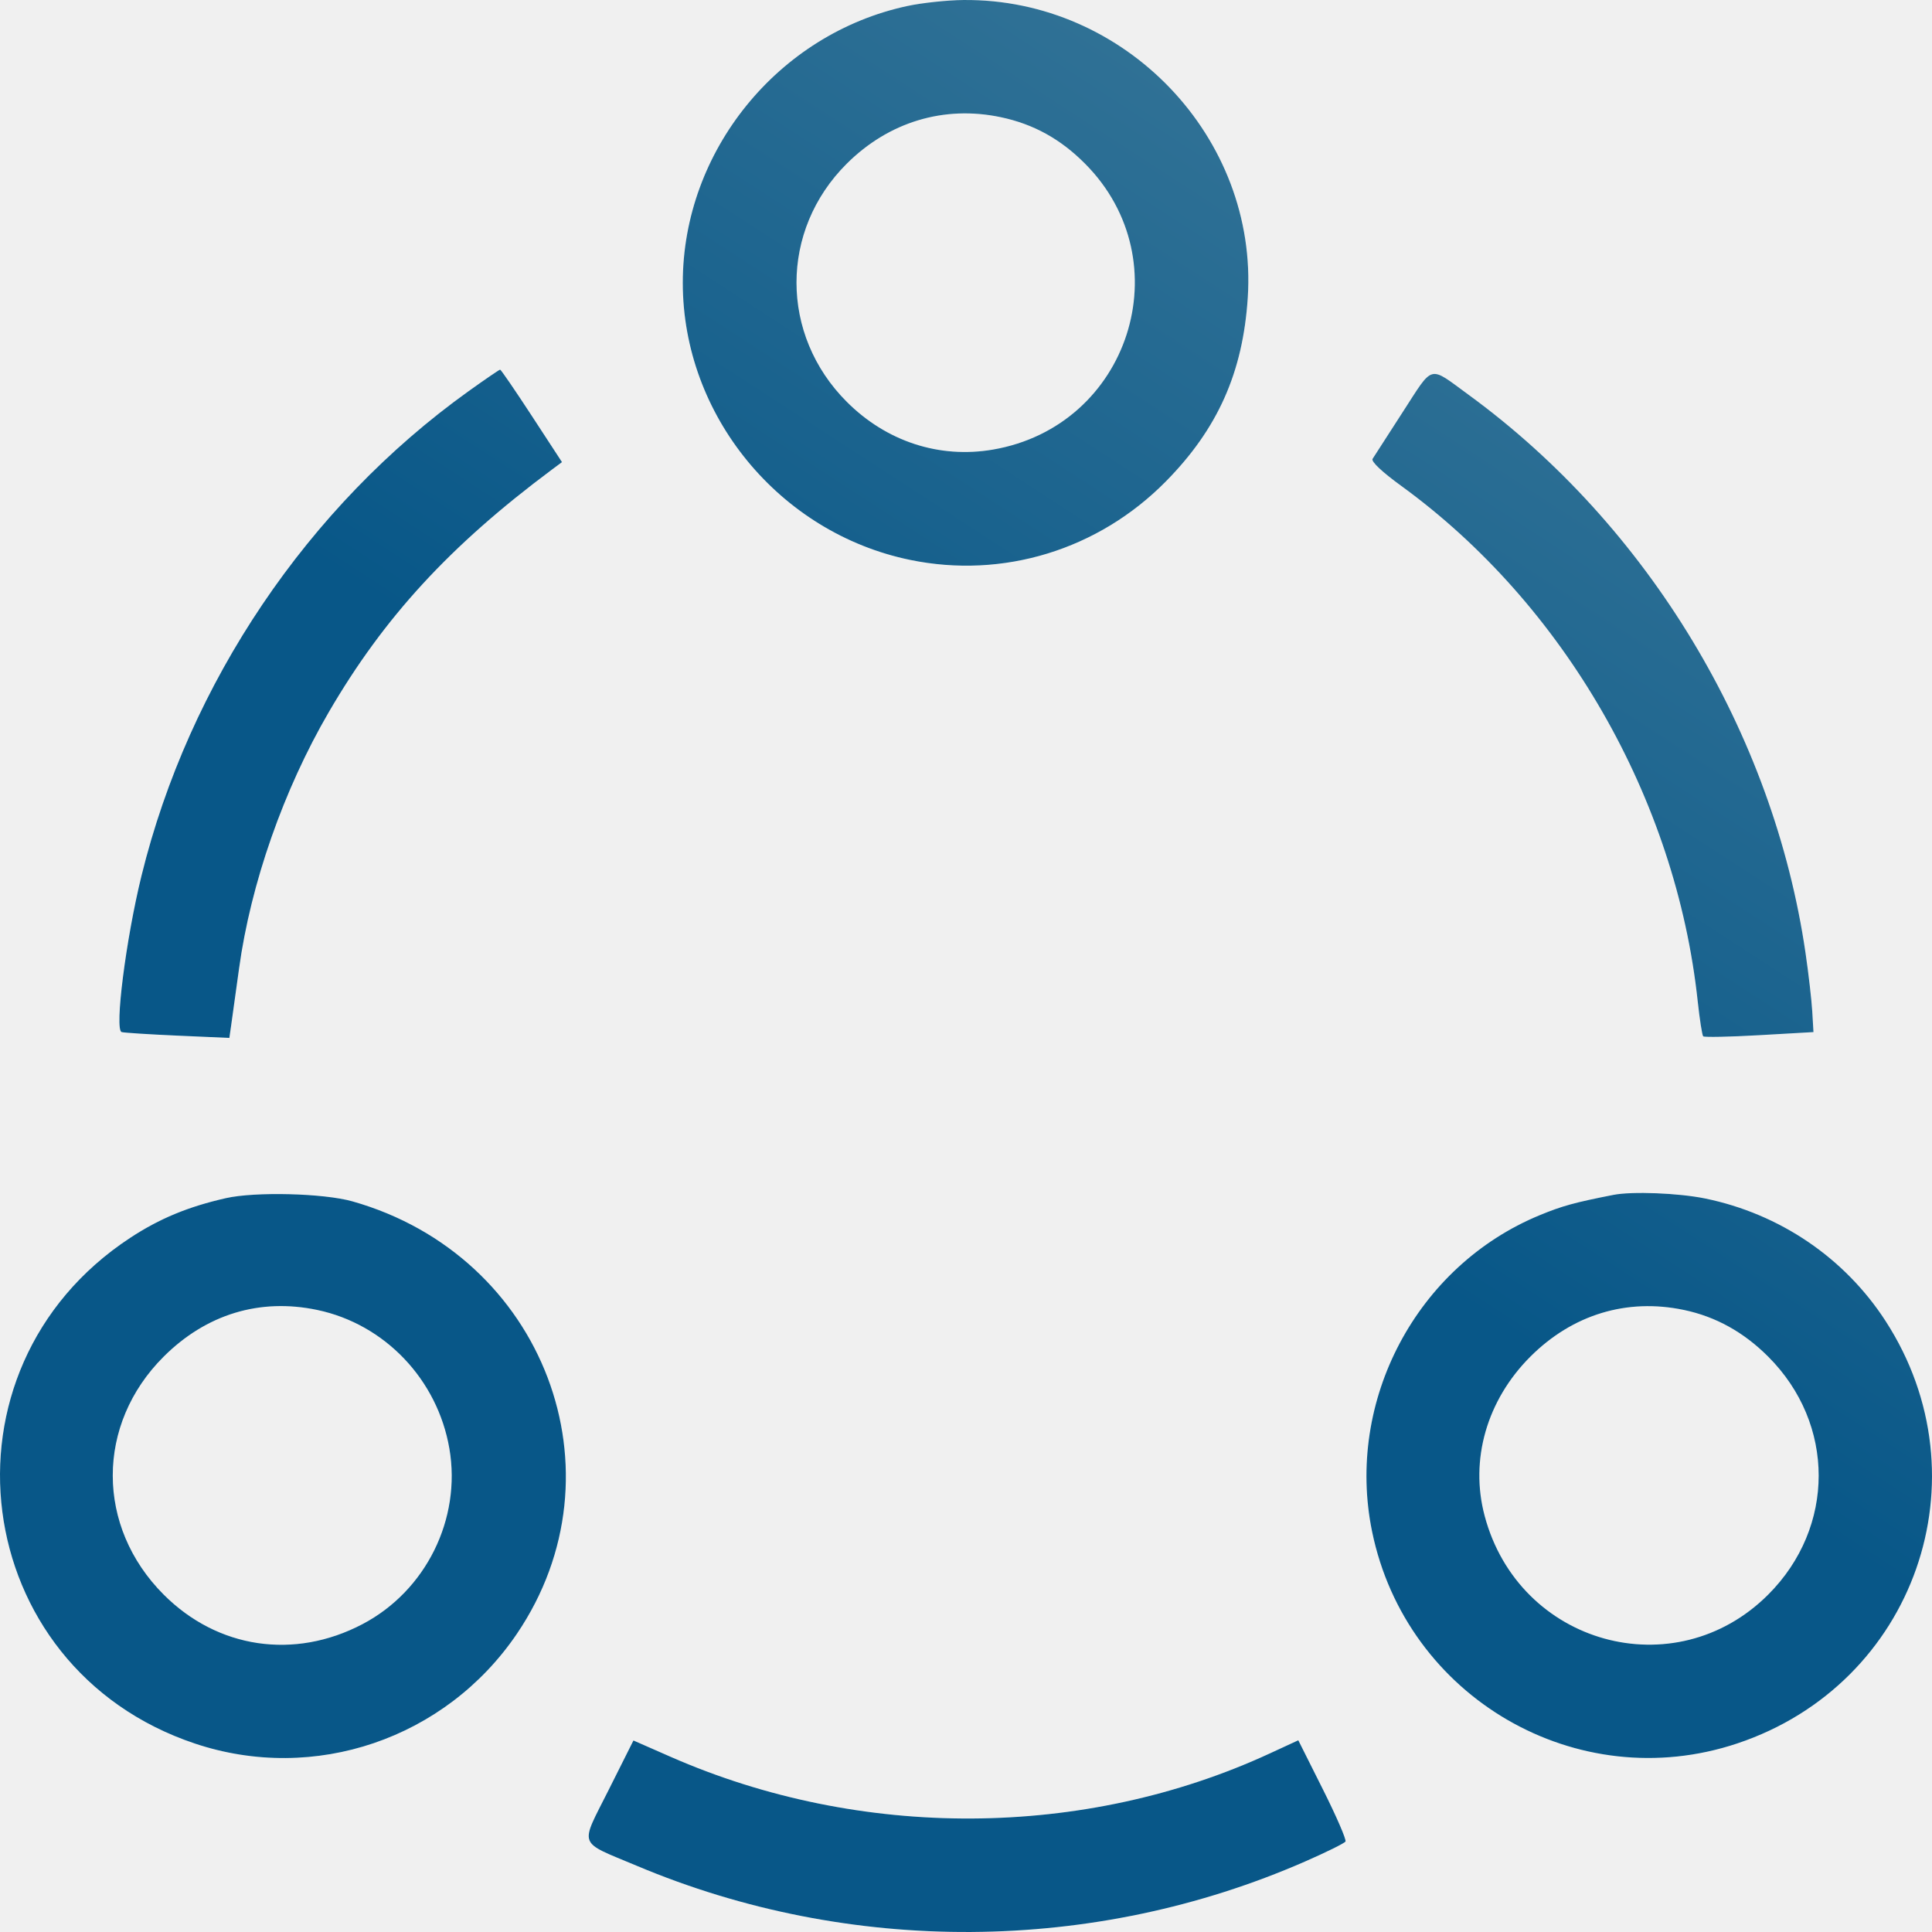
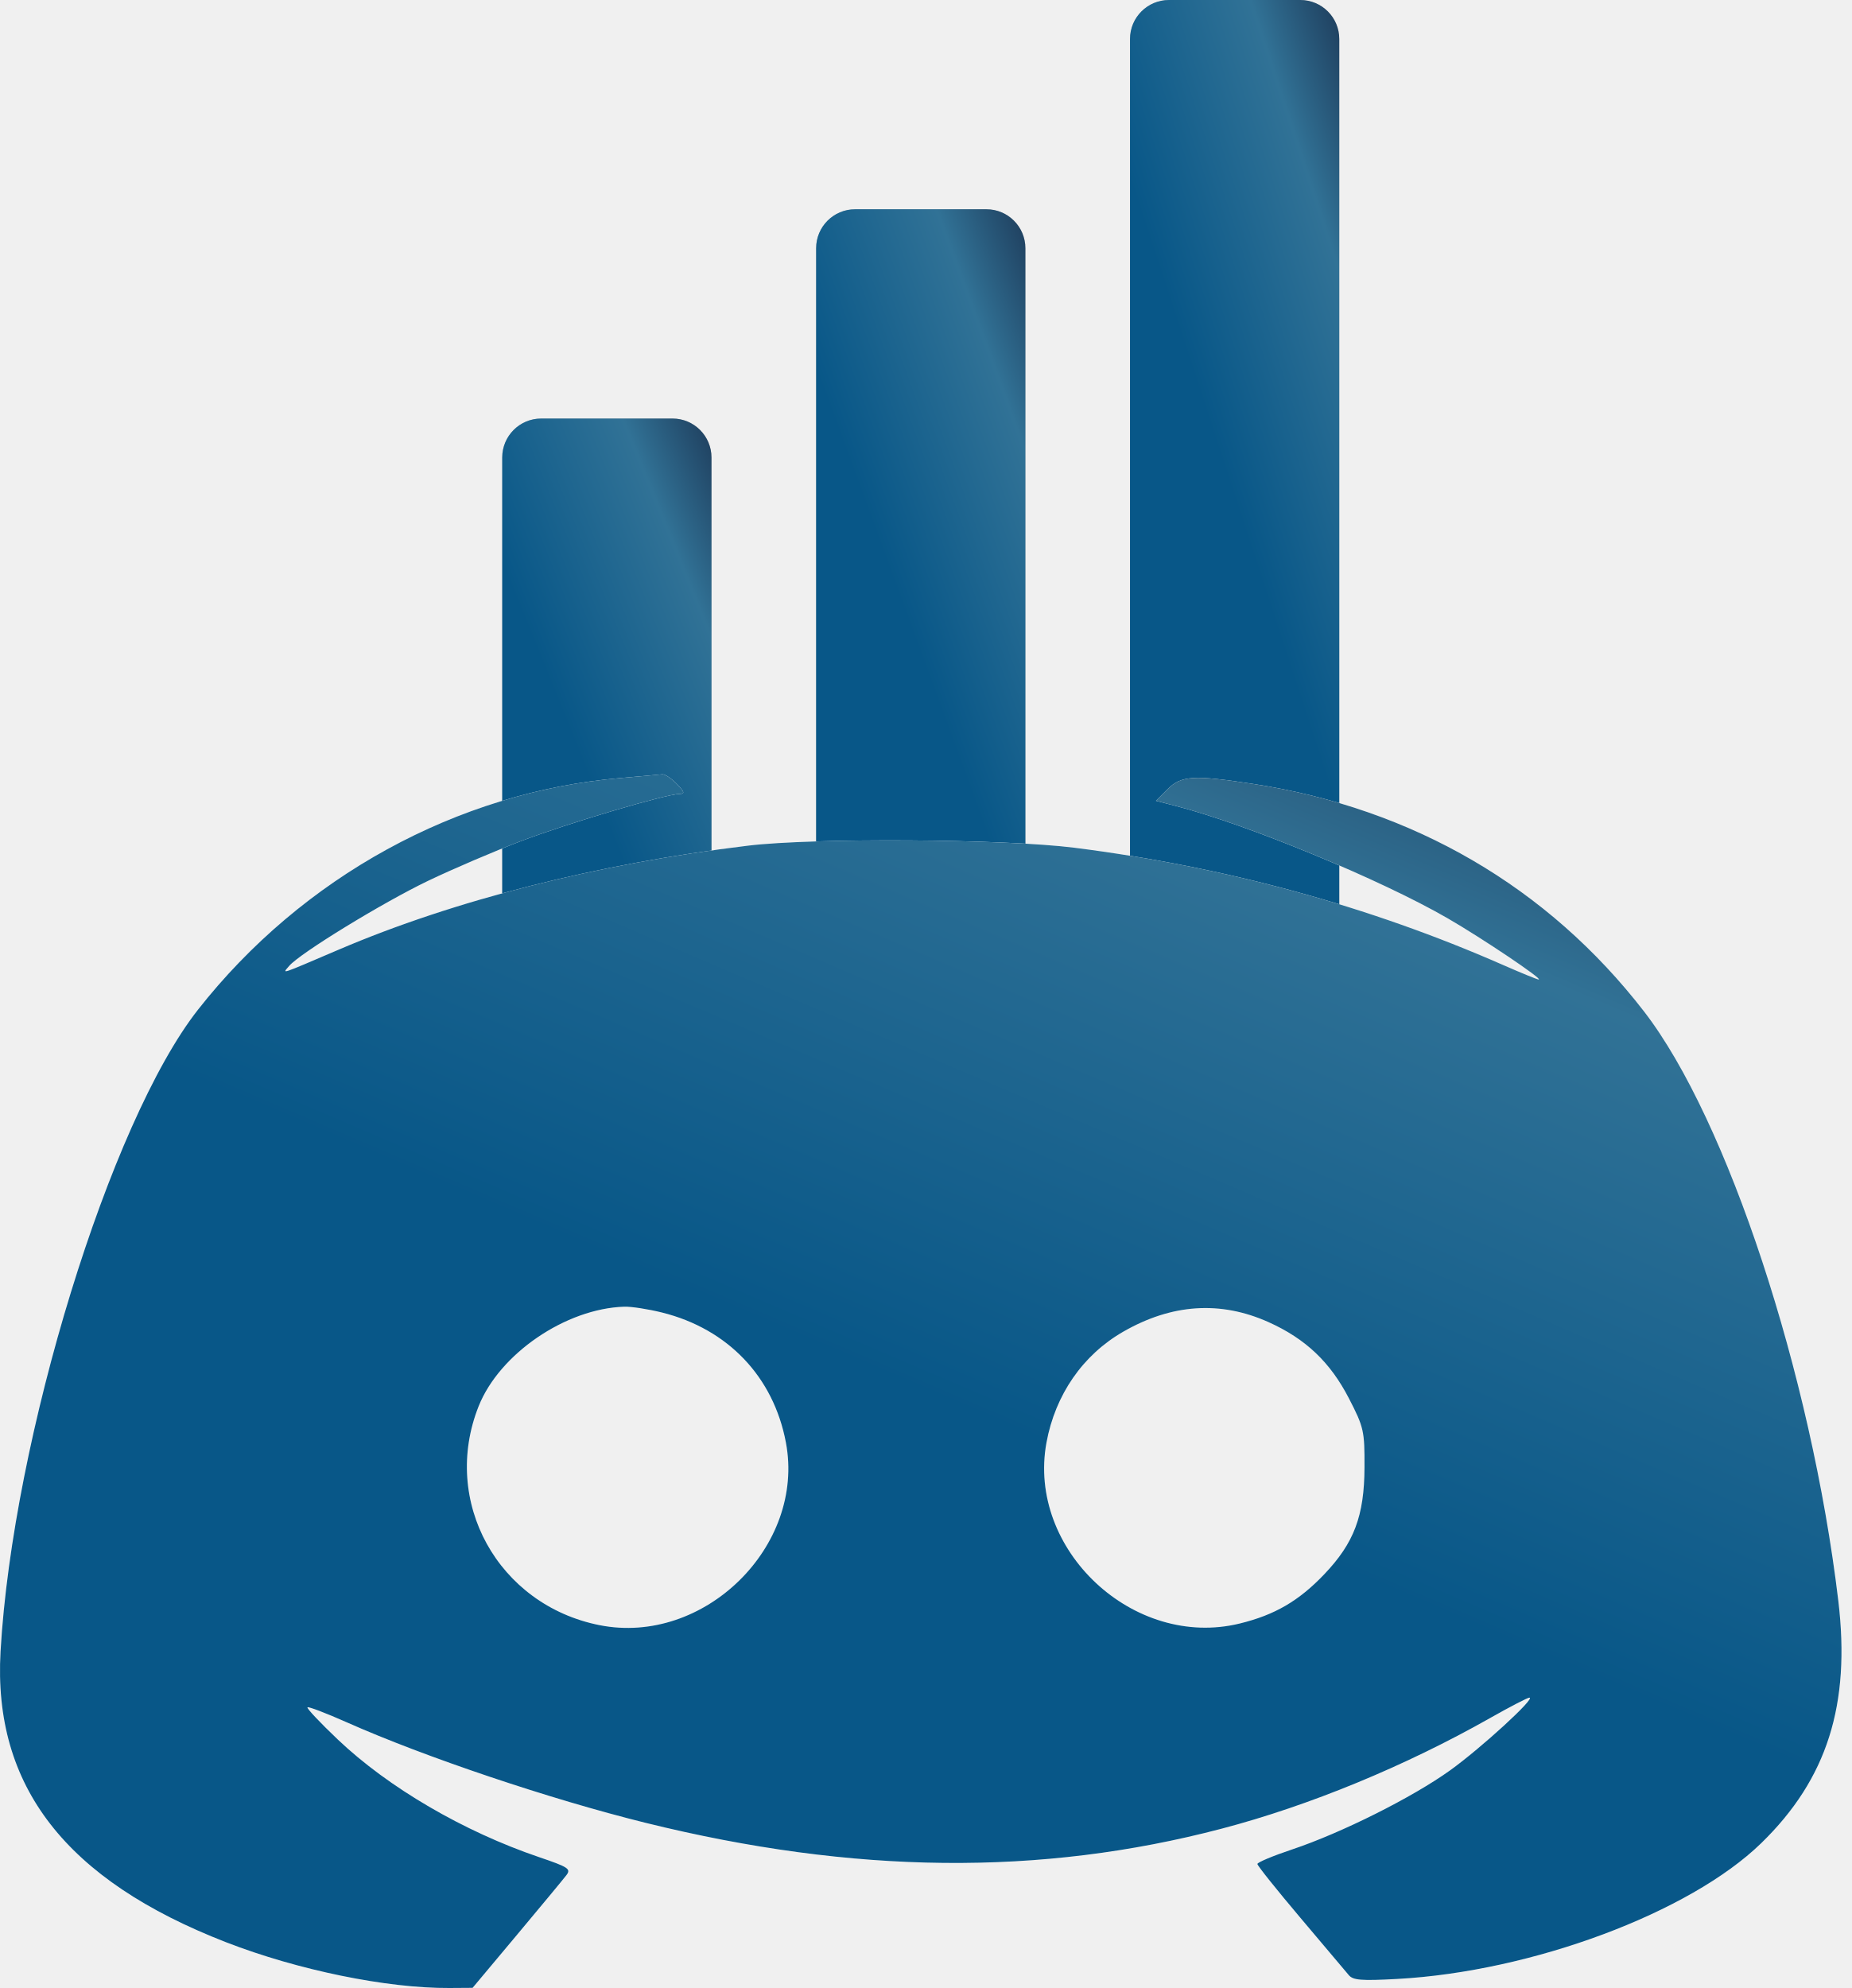
- <svg xmlns="http://www.w3.org/2000/svg" width="106" height="106" viewBox="0 0 106 106" fill="none">
-   <path fill-rule="evenodd" clip-rule="evenodd" d="M49.787 0.328C42.686 1.849 37.461 8.288 37.461 15.516C37.461 22.786 42.753 29.237 49.932 30.719C55.029 31.772 60.259 30.169 63.957 26.422C66.81 23.532 68.191 20.439 68.459 16.341C69.033 7.546 61.737 -0.092 52.849 0.001C51.961 0.01 50.583 0.157 49.787 0.328ZM54.901 6.428C56.696 6.805 58.181 7.623 59.529 8.978C64.871 14.343 61.959 23.383 54.476 24.667C51.537 25.171 48.636 24.223 46.462 22.049C42.783 18.371 42.78 12.644 46.456 8.983C48.756 6.691 51.79 5.773 54.901 6.428ZM25.697 21.471C16.89 27.785 10.366 37.454 7.763 48.05C6.907 51.531 6.275 56.505 6.673 56.625C6.803 56.663 8.185 56.752 9.746 56.821L12.584 56.946L12.681 56.268C12.735 55.896 12.931 54.487 13.116 53.139C13.757 48.478 15.559 43.33 18.041 39.068C21.073 33.862 24.689 29.933 30.278 25.768L30.834 25.354L29.178 22.817C28.267 21.422 27.485 20.28 27.44 20.28C27.395 20.28 26.611 20.816 25.697 21.471ZM76.964 22.604C76.131 23.889 75.385 25.046 75.306 25.176C75.219 25.32 75.829 25.896 76.876 26.656C85.818 33.152 91.952 43.812 93.145 54.929C93.253 55.932 93.389 56.801 93.447 56.859C93.505 56.917 94.891 56.889 96.525 56.796L99.497 56.626L99.43 55.487C99.393 54.861 99.227 53.416 99.06 52.277C97.297 40.223 90.433 28.855 80.573 21.658C78.359 20.043 78.678 19.96 76.964 22.604ZM12.398 65.736C10.325 66.205 8.752 66.857 7.139 67.917C-3.851 75.136 -1.754 91.499 10.694 95.661C17.252 97.854 24.444 95.404 28.355 89.646C34.37 80.79 29.847 68.888 19.336 65.913C17.764 65.468 14.008 65.372 12.398 65.736ZM88.519 65.558C86.38 65.978 85.71 66.163 84.478 66.671C77.726 69.455 73.807 76.846 75.279 84.024C77.15 93.147 86.534 98.592 95.321 95.653C105.062 92.396 109.028 81.096 103.455 72.481C101.212 69.015 97.648 66.595 93.551 65.755C92.092 65.456 89.542 65.356 88.519 65.558ZM17.41 71.872C21.114 72.652 24.005 75.688 24.656 79.481C25.318 83.341 23.368 87.281 19.89 89.108C16.143 91.076 11.939 90.452 8.979 87.487C5.257 83.759 5.256 78.15 8.977 74.436C11.314 72.103 14.258 71.208 17.41 71.872ZM92.393 71.872C94.138 72.24 95.667 73.087 97.014 74.434C100.705 78.124 100.705 83.796 97.014 87.487C91.891 92.609 83.337 90.235 81.456 83.169C80.636 80.093 81.575 76.822 83.961 74.436C86.276 72.121 89.263 71.213 92.393 71.872ZM33.393 98.206C31.803 101.38 31.655 100.986 34.954 102.375C46.63 107.289 60.006 107.203 71.588 102.139C72.757 101.628 73.762 101.132 73.821 101.036C73.88 100.94 73.322 99.651 72.58 98.171L71.232 95.481L69.668 96.203C59.5 100.9 47.22 100.967 36.78 96.382L34.754 95.492L33.393 98.206Z" fill="white" />
-   <path fill-rule="evenodd" clip-rule="evenodd" d="M49.787 0.328C42.686 1.849 37.461 8.288 37.461 15.516C37.461 22.786 42.753 29.237 49.932 30.719C55.029 31.772 60.259 30.169 63.957 26.422C66.81 23.532 68.191 20.439 68.459 16.341C69.033 7.546 61.737 -0.092 52.849 0.001C51.961 0.01 50.583 0.157 49.787 0.328ZM54.901 6.428C56.696 6.805 58.181 7.623 59.529 8.978C64.871 14.343 61.959 23.383 54.476 24.667C51.537 25.171 48.636 24.223 46.462 22.049C42.783 18.371 42.78 12.644 46.456 8.983C48.756 6.691 51.79 5.773 54.901 6.428ZM25.697 21.471C16.89 27.785 10.366 37.454 7.763 48.05C6.907 51.531 6.275 56.505 6.673 56.625C6.803 56.663 8.185 56.752 9.746 56.821L12.584 56.946L12.681 56.268C12.735 55.896 12.931 54.487 13.116 53.139C13.757 48.478 15.559 43.33 18.041 39.068C21.073 33.862 24.689 29.933 30.278 25.768L30.834 25.354L29.178 22.817C28.267 21.422 27.485 20.28 27.44 20.28C27.395 20.28 26.611 20.816 25.697 21.471ZM76.964 22.604C76.131 23.889 75.385 25.046 75.306 25.176C75.219 25.32 75.829 25.896 76.876 26.656C85.818 33.152 91.952 43.812 93.145 54.929C93.253 55.932 93.389 56.801 93.447 56.859C93.505 56.917 94.891 56.889 96.525 56.796L99.497 56.626L99.43 55.487C99.393 54.861 99.227 53.416 99.06 52.277C97.297 40.223 90.433 28.855 80.573 21.658C78.359 20.043 78.678 19.96 76.964 22.604ZM12.398 65.736C10.325 66.205 8.752 66.857 7.139 67.917C-3.851 75.136 -1.754 91.499 10.694 95.661C17.252 97.854 24.444 95.404 28.355 89.646C34.37 80.79 29.847 68.888 19.336 65.913C17.764 65.468 14.008 65.372 12.398 65.736ZM88.519 65.558C86.38 65.978 85.71 66.163 84.478 66.671C77.726 69.455 73.807 76.846 75.279 84.024C77.15 93.147 86.534 98.592 95.321 95.653C105.062 92.396 109.028 81.096 103.455 72.481C101.212 69.015 97.648 66.595 93.551 65.755C92.092 65.456 89.542 65.356 88.519 65.558ZM17.41 71.872C21.114 72.652 24.005 75.688 24.656 79.481C25.318 83.341 23.368 87.281 19.89 89.108C16.143 91.076 11.939 90.452 8.979 87.487C5.257 83.759 5.256 78.15 8.977 74.436C11.314 72.103 14.258 71.208 17.41 71.872ZM92.393 71.872C94.138 72.24 95.667 73.087 97.014 74.434C100.705 78.124 100.705 83.796 97.014 87.487C91.891 92.609 83.337 90.235 81.456 83.169C80.636 80.093 81.575 76.822 83.961 74.436C86.276 72.121 89.263 71.213 92.393 71.872ZM33.393 98.206C31.803 101.38 31.655 100.986 34.954 102.375C46.63 107.289 60.006 107.203 71.588 102.139C72.757 101.628 73.762 101.132 73.821 101.036C73.88 100.94 73.322 99.651 72.58 98.171L71.232 95.481L69.668 96.203C59.5 100.9 47.22 100.967 36.78 96.382L34.754 95.492L33.393 98.206Z" fill="url(#paint0_linear_251_389)" />
+ <svg xmlns="http://www.w3.org/2000/svg" width="95" height="102" viewBox="0 0 95 102" fill="none">
+   <rect x="25.768" y="21.474" width="10.737" height="40.8" rx="2" fill="white" />
+   <rect x="25.768" y="21.474" width="10.737" height="40.8" rx="2" fill="#B8B8B8" />
+   <rect x="25.768" y="21.474" width="10.737" height="40.8" rx="2" fill="url(#paint0_linear_251_463)" />
+   <rect x="41.874" y="10.737" width="10.737" height="45.095" rx="2" fill="white" />
+   <rect x="41.874" y="10.737" width="10.737" height="45.095" rx="2" fill="#B8B8B8" />
+   <rect x="41.874" y="10.737" width="10.737" height="45.095" rx="2" fill="url(#paint1_linear_251_463)" />
+   <rect x="57.979" width="10.737" height="50.463" rx="2" fill="white" />
+   <rect x="57.979" width="10.737" height="50.463" rx="2" fill="#B8B8B8" />
+   <rect x="57.979" width="10.737" height="50.463" rx="2" fill="url(#paint2_linear_251_463)" />
+   <path fill-rule="evenodd" clip-rule="evenodd" d="M31.834 39.919C23.469 40.63 15.504 44.998 10.156 51.808C5.644 57.554 0.651 73.786 0.028 84.734C-0.365 91.644 3.37 96.457 11.605 99.655C15.28 101.082 19.857 102.02 23.055 102L24.248 101.992L26.515 99.285C27.762 97.796 28.906 96.415 29.058 96.216C29.308 95.889 29.174 95.8 27.655 95.284C23.779 93.966 19.932 91.718 17.336 89.254C16.429 88.392 15.727 87.648 15.777 87.6C15.827 87.552 16.733 87.898 17.791 88.368C21.806 90.153 28.255 92.322 33.126 93.526C43.813 96.168 53.396 96.266 62.68 93.826C67.187 92.642 72.092 90.62 76.46 88.146C77.473 87.572 78.379 87.103 78.472 87.103C78.816 87.103 76.01 89.675 74.411 90.826C72.482 92.214 68.831 94.043 66.295 94.891C65.316 95.218 64.514 95.554 64.514 95.637C64.513 95.72 65.509 96.965 66.726 98.404C67.943 99.843 69.058 101.163 69.203 101.338C69.422 101.602 69.843 101.636 71.686 101.536C78.604 101.16 86.701 98.139 90.372 94.563C93.747 91.275 94.959 87.462 94.321 82.132C92.927 70.481 88.627 57.432 84.36 51.905C79.43 45.519 72.491 41.478 64.297 40.221C61.238 39.752 60.605 39.792 59.901 40.497L59.31 41.088L60.346 41.356C64.005 42.301 70.856 45.135 74.287 47.122C76.071 48.155 79.195 50.256 78.947 50.256C78.875 50.256 78.051 49.92 77.116 49.509C70.254 46.495 62.865 44.475 55.122 43.495C51.559 43.044 41.752 42.982 38.389 43.388C30.66 44.322 23.315 46.187 17.386 48.721C14.274 50.051 14.477 49.985 14.839 49.558C15.388 48.912 19.622 46.318 21.962 45.195C23.22 44.592 25.365 43.673 26.731 43.154C29.152 42.232 34.201 40.733 34.885 40.733C35.152 40.733 35.116 40.621 34.719 40.216C34.44 39.931 34.108 39.711 33.98 39.727C33.852 39.743 32.886 39.829 31.834 39.919ZM33.972 67.344C37.349 68.187 39.686 70.64 40.323 74.01C41.331 79.342 36.119 84.45 30.759 83.383C25.548 82.346 22.614 77.029 24.56 72.147C25.631 69.459 29.027 67.139 32.029 67.044C32.39 67.032 33.264 67.168 33.972 67.344ZM65.085 67.835C66.987 68.689 68.253 69.889 69.212 71.751C69.977 73.234 70.018 73.419 70.01 75.293C70 77.776 69.475 79.168 67.946 80.772C66.645 82.137 65.412 82.857 63.617 83.297C58.163 84.637 52.683 79.513 53.693 74.017C54.144 71.56 55.559 69.516 57.634 68.325C60.126 66.894 62.621 66.73 65.085 67.835Z" fill="white" />
+   <path fill-rule="evenodd" clip-rule="evenodd" d="M31.834 39.919C23.469 40.63 15.504 44.998 10.156 51.808C5.644 57.554 0.651 73.786 0.028 84.734C-0.365 91.644 3.37 96.457 11.605 99.655C15.28 101.082 19.857 102.02 23.055 102L24.248 101.992L26.515 99.285C27.762 97.796 28.906 96.415 29.058 96.216C29.308 95.889 29.174 95.8 27.655 95.284C23.779 93.966 19.932 91.718 17.336 89.254C16.429 88.392 15.727 87.648 15.777 87.6C15.827 87.552 16.733 87.898 17.791 88.368C21.806 90.153 28.255 92.322 33.126 93.526C43.813 96.168 53.396 96.266 62.68 93.826C67.187 92.642 72.092 90.62 76.46 88.146C77.473 87.572 78.379 87.103 78.472 87.103C78.816 87.103 76.01 89.675 74.411 90.826C72.482 92.214 68.831 94.043 66.295 94.891C65.316 95.218 64.514 95.554 64.514 95.637C64.513 95.72 65.509 96.965 66.726 98.404C67.943 99.843 69.058 101.163 69.203 101.338C69.422 101.602 69.843 101.636 71.686 101.536C78.604 101.16 86.701 98.139 90.372 94.563C93.747 91.275 94.959 87.462 94.321 82.132C92.927 70.481 88.627 57.432 84.36 51.905C79.43 45.519 72.491 41.478 64.297 40.221C61.238 39.752 60.605 39.792 59.901 40.497L59.31 41.088L60.346 41.356C64.005 42.301 70.856 45.135 74.287 47.122C76.071 48.155 79.195 50.256 78.947 50.256C78.875 50.256 78.051 49.92 77.116 49.509C70.254 46.495 62.865 44.475 55.122 43.495C51.559 43.044 41.752 42.982 38.389 43.388C30.66 44.322 23.315 46.187 17.386 48.721C14.274 50.051 14.477 49.985 14.839 49.558C15.388 48.912 19.622 46.318 21.962 45.195C23.22 44.592 25.365 43.673 26.731 43.154C29.152 42.232 34.201 40.733 34.885 40.733C35.152 40.733 35.116 40.621 34.719 40.216C34.44 39.931 34.108 39.711 33.98 39.727C33.852 39.743 32.886 39.829 31.834 39.919ZM33.972 67.344C37.349 68.187 39.686 70.64 40.323 74.01C41.331 79.342 36.119 84.45 30.759 83.383C25.548 82.346 22.614 77.029 24.56 72.147C25.631 69.459 29.027 67.139 32.029 67.044C32.39 67.032 33.264 67.168 33.972 67.344ZM65.085 67.835C66.987 68.689 68.253 69.889 69.212 71.751C69.977 73.234 70.018 73.419 70.01 75.293C70 77.776 69.475 79.168 67.946 80.772C66.645 82.137 65.412 82.857 63.617 83.297C58.163 84.637 52.683 79.513 53.693 74.017C54.144 71.56 55.559 69.516 57.634 68.325C60.126 66.894 62.621 66.73 65.085 67.835Z" fill="url(#paint3_linear_251_463)" />
  <defs>
-     <linearGradient id="paint0_linear_251_389" x1="101.289" y1="-24.229" x2="34.541" y2="78.611" gradientUnits="userSpaceOnUse">
+     <linearGradient id="paint0_linear_251_463" x1="36.028" y1="12.148" x2="16.438" y2="20.091" gradientUnits="userSpaceOnUse">
+       <stop stop-color="#111631" />
+       <stop offset="0.344" stop-color="#317296" />
+       <stop offset="0.75" stop-color="#085788" />
+       <stop offset="1" stop-color="#085788" />
+     </linearGradient>
+     <linearGradient id="paint1_linear_251_463" x1="52.133" y1="0.429" x2="32.029" y2="7.805" gradientUnits="userSpaceOnUse">
+       <stop stop-color="#111631" />
+       <stop offset="0.344" stop-color="#317296" />
+       <stop offset="0.75" stop-color="#085788" />
+       <stop offset="1" stop-color="#085788" />
+     </linearGradient>
+     <linearGradient id="paint2_linear_251_463" x1="68.239" y1="-11.534" x2="47.642" y2="-4.783" gradientUnits="userSpaceOnUse">
+       <stop stop-color="#111631" />
+       <stop offset="0.344" stop-color="#317296" />
+       <stop offset="0.75" stop-color="#085788" />
+       <stop offset="1" stop-color="#085788" />
+     </linearGradient>
+     <linearGradient id="paint3_linear_251_463" x1="90.285" y1="25.492" x2="59.234" y2="98.078" gradientUnits="userSpaceOnUse">
      <stop stop-color="#111631" />
      <stop offset="0.344" stop-color="#317296" />
      <stop offset="0.75" stop-color="#085788" />
      <stop offset="1" stop-color="#085788" />
    </linearGradient>
  </defs>
</svg>
